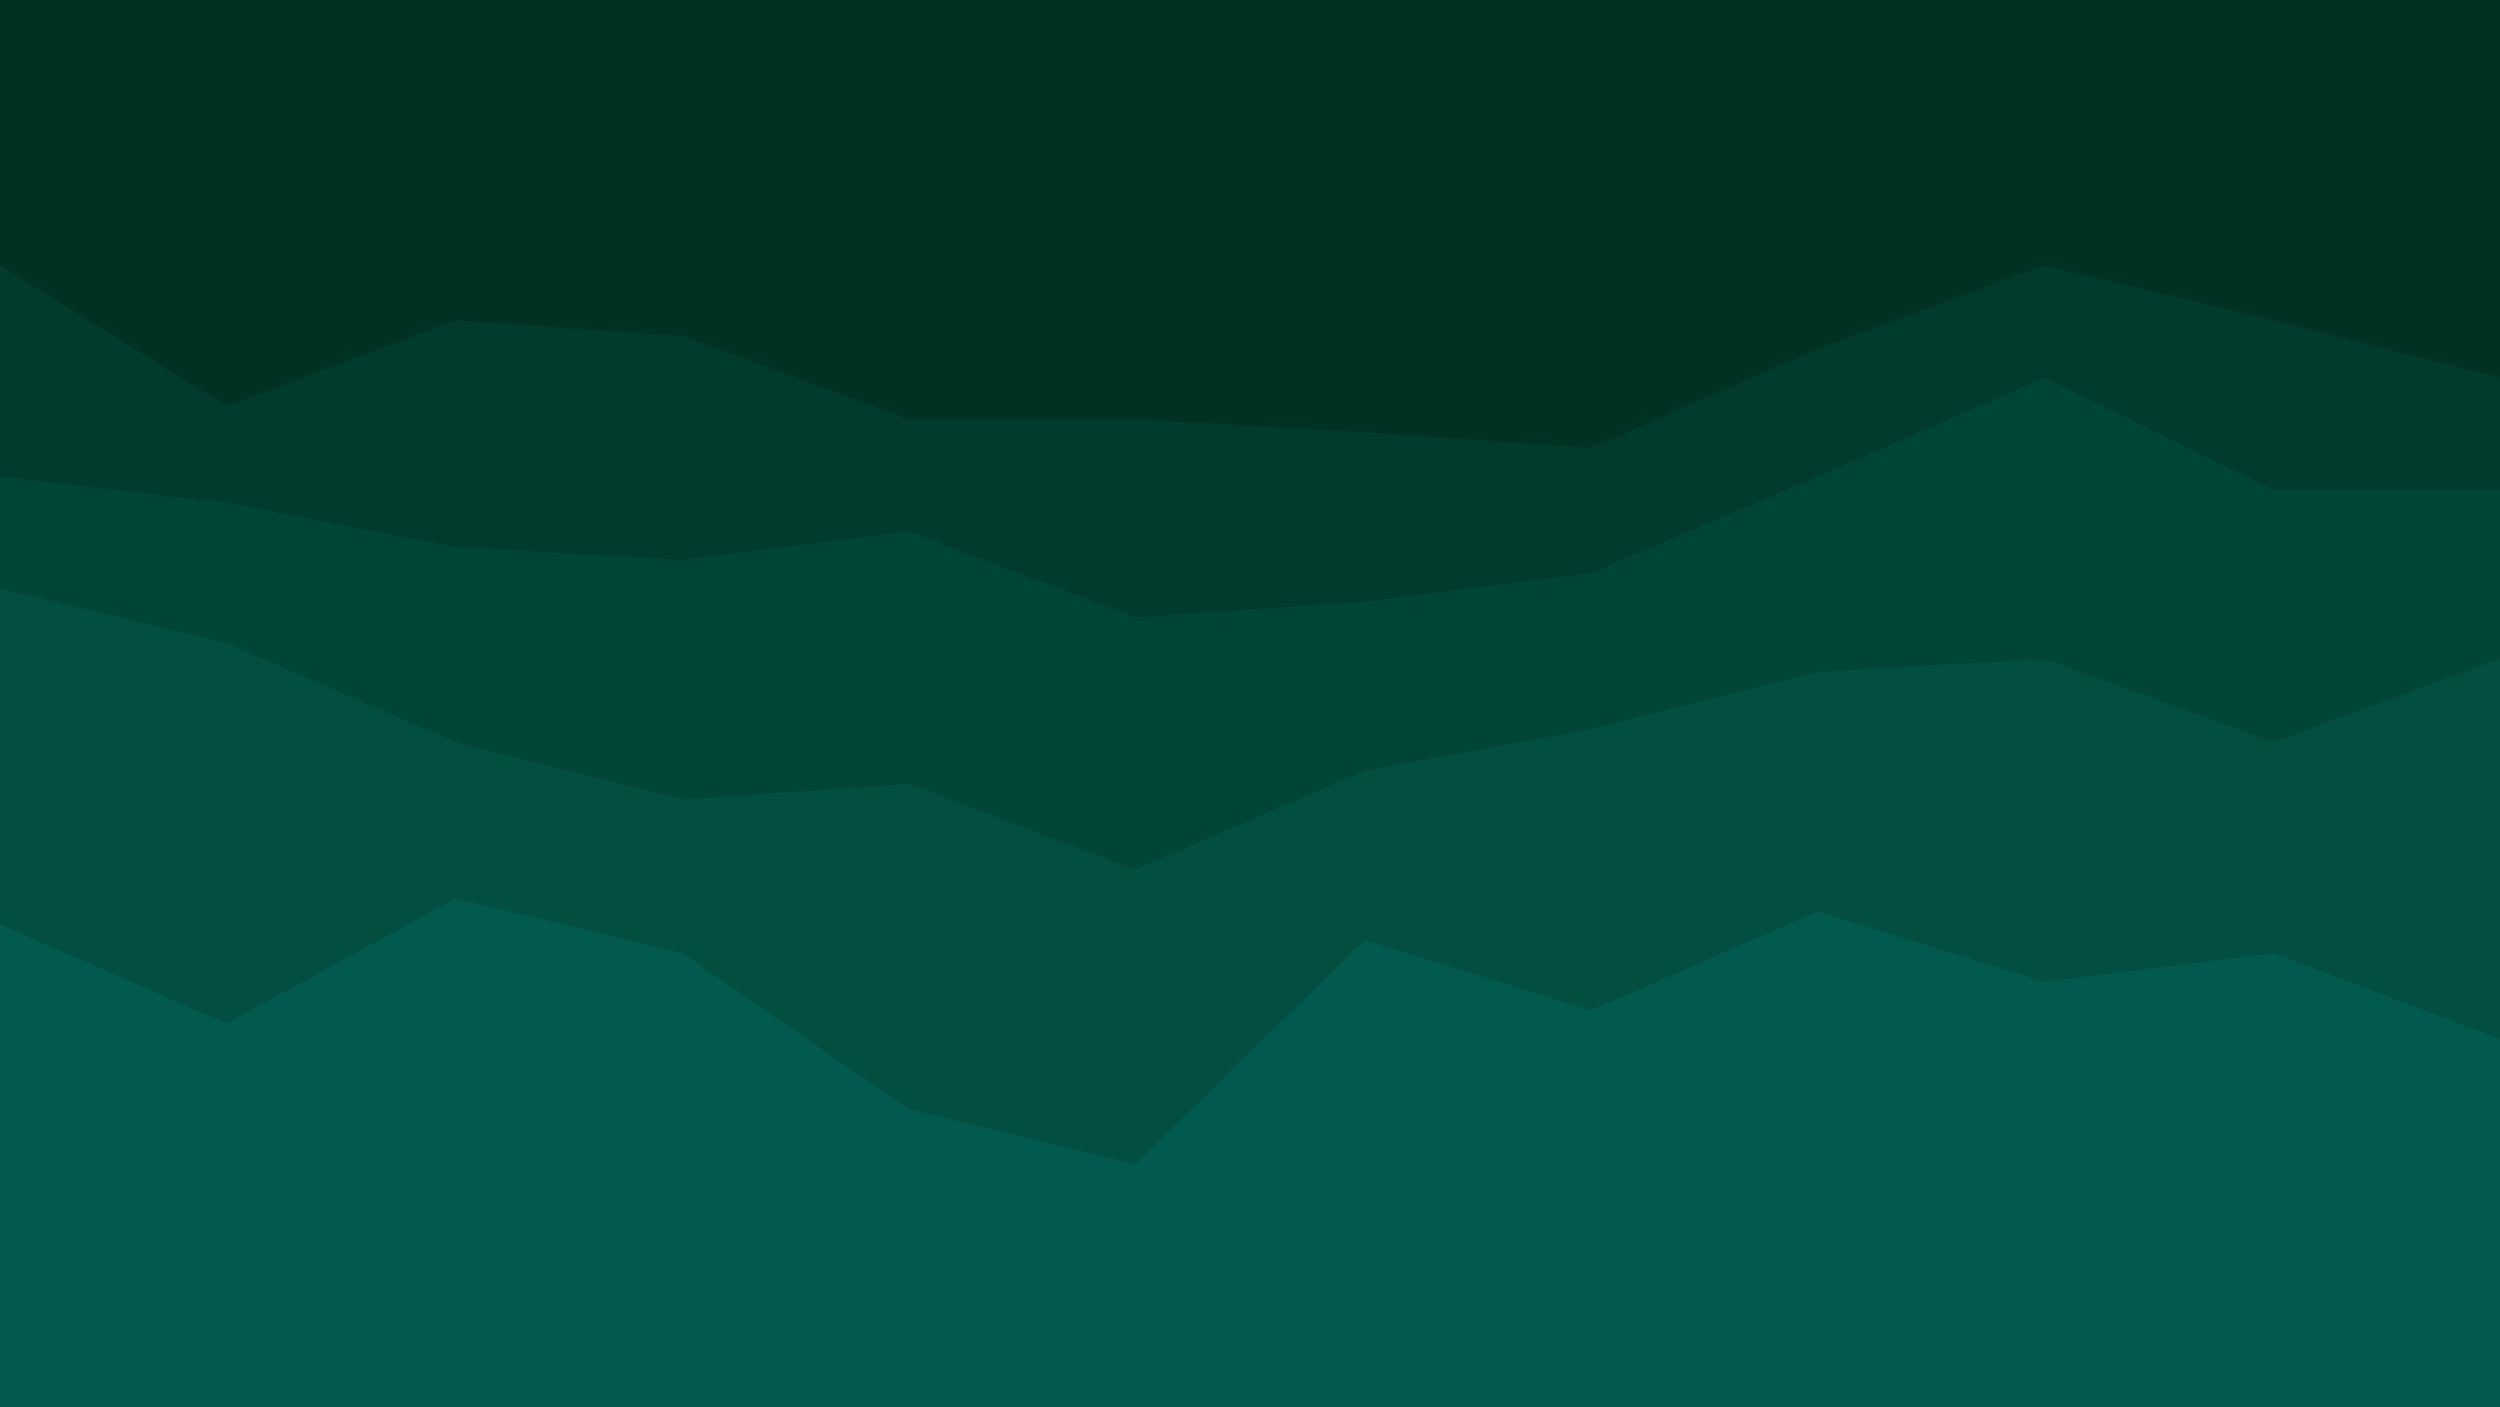
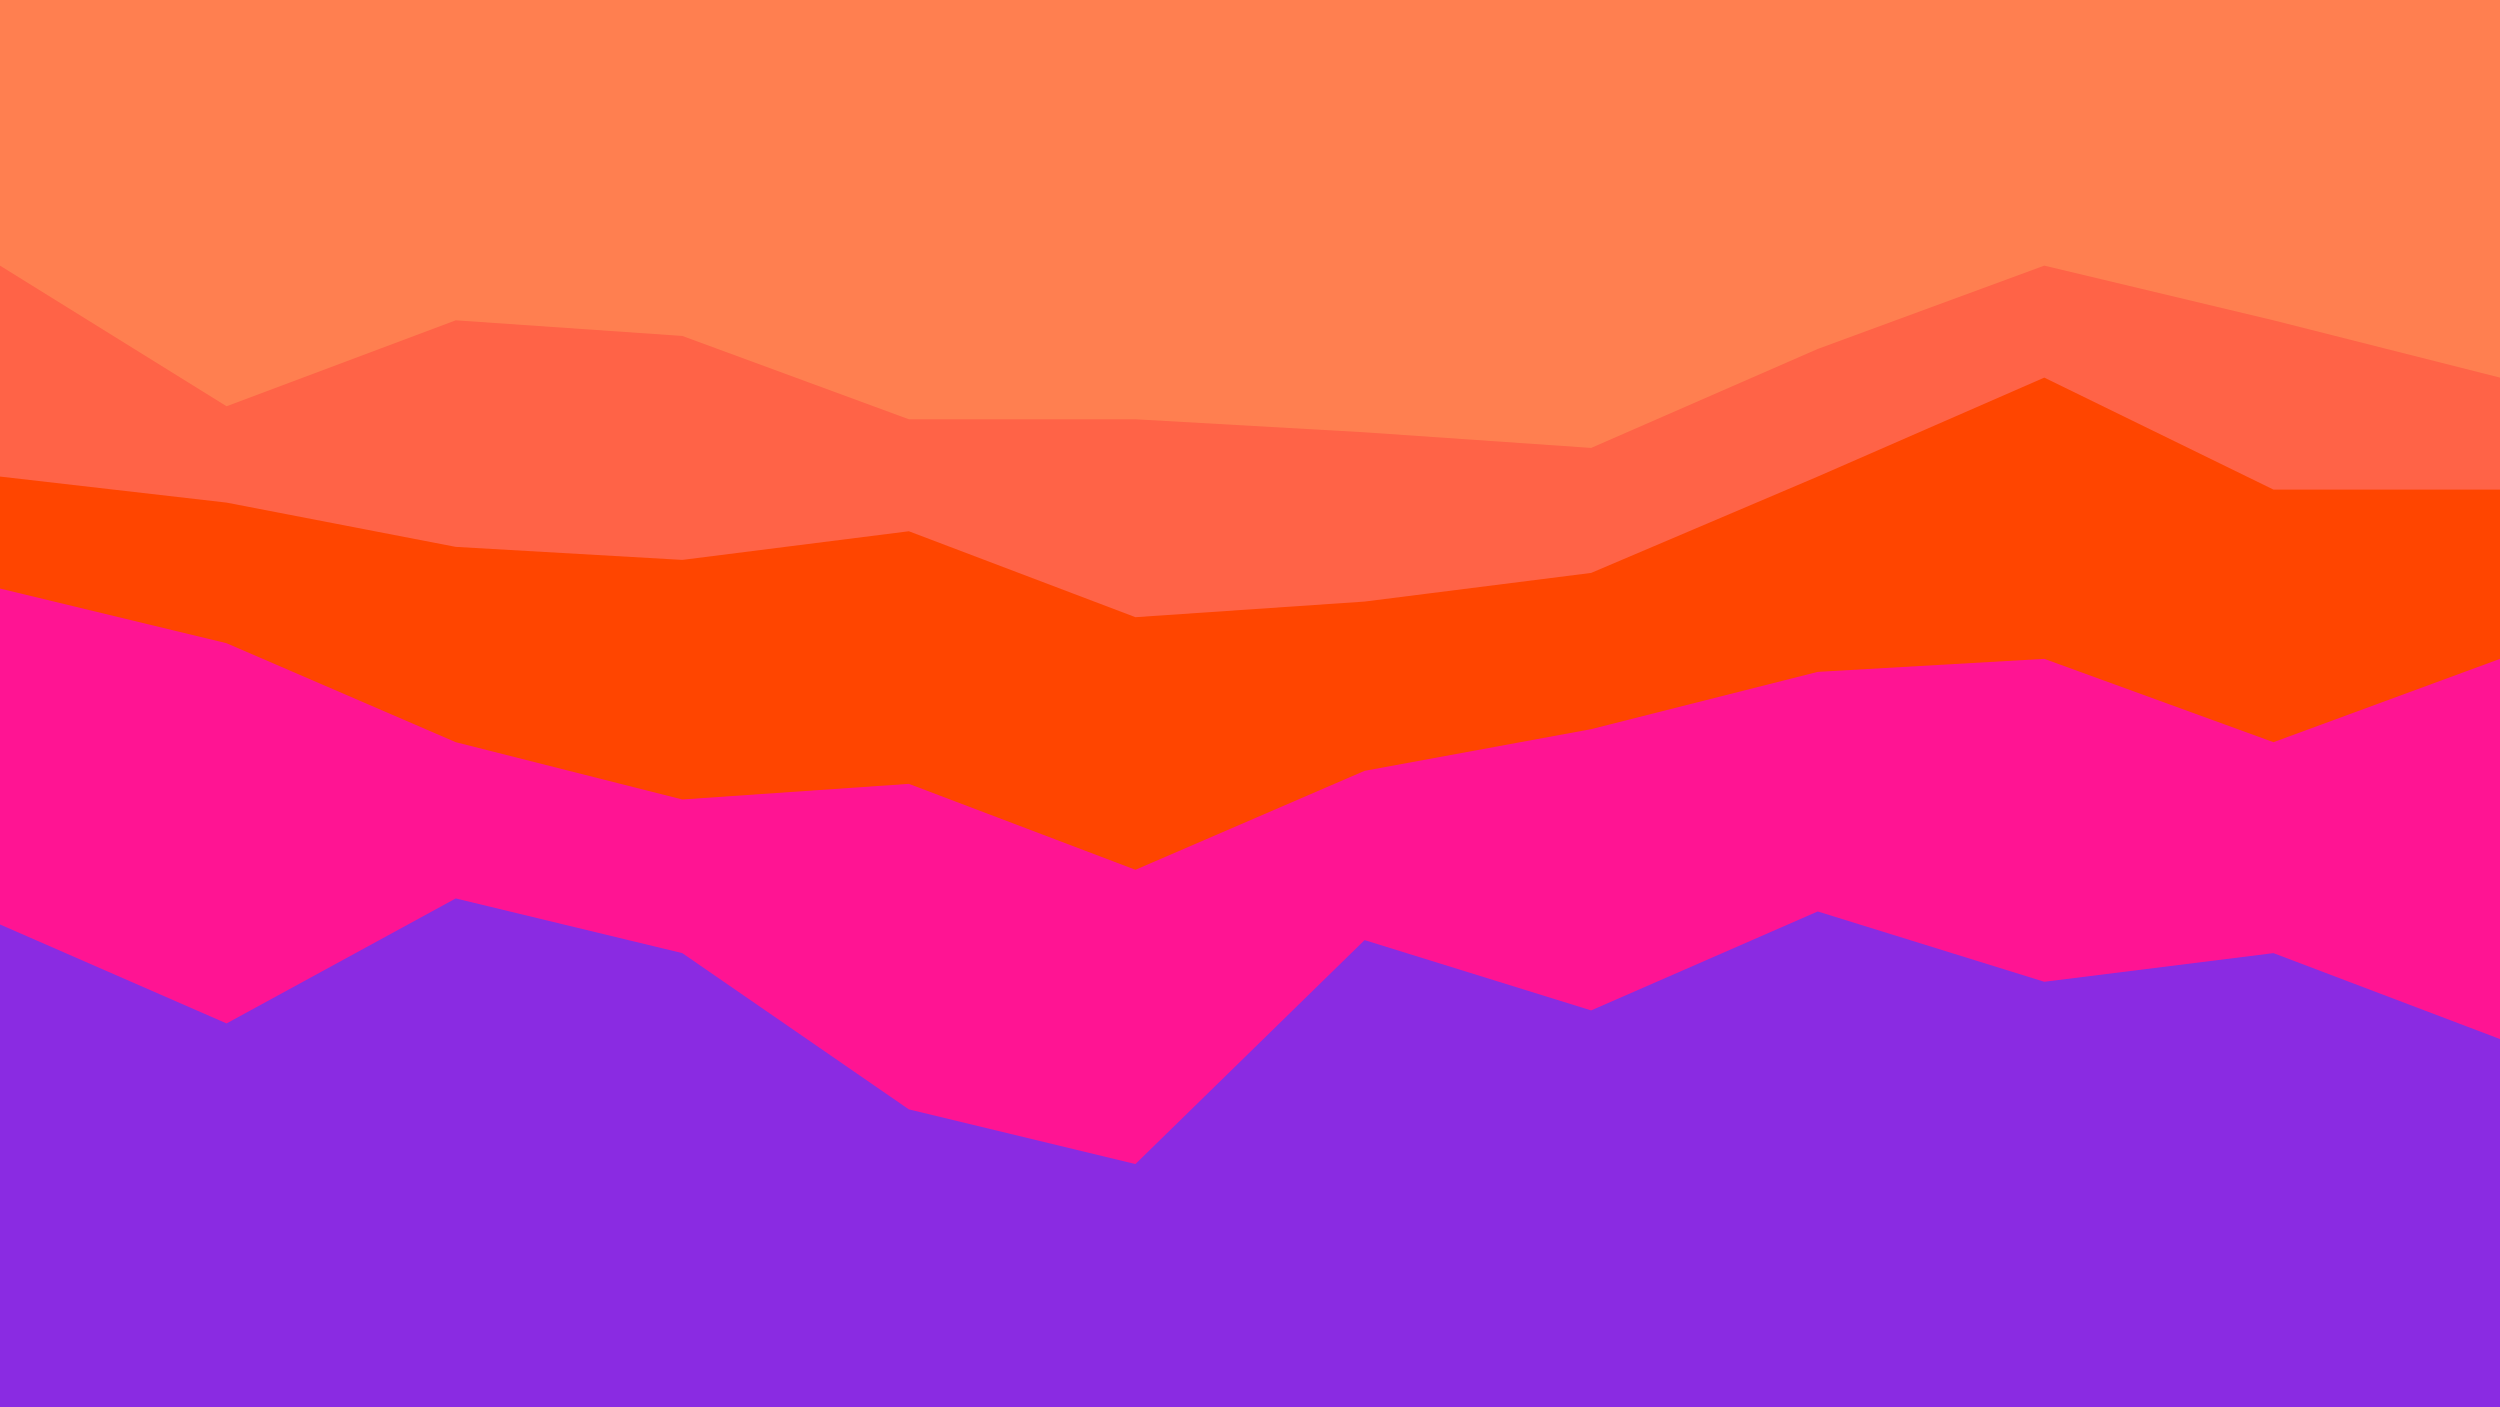
<svg xmlns="http://www.w3.org/2000/svg" id="visual" viewBox="0 0 960 540" width="960" height="540" version="1.1">
-   <path d="M0 104L87 158L175 125L262 131L349 163L436 163L524 168L611 174L698 136L785 104L873 125L960 147L960 0L873 0L785 0L698 0L611 0L524 0L436 0L349 0L262 0L175 0L87 0L0 0Z" fill="#003223" />
-   <path d="M0 185L87 195L175 212L262 217L349 206L436 239L524 233L611 222L698 185L785 147L873 190L960 190L960 145L873 123L785 102L698 134L611 172L524 166L436 161L349 161L262 129L175 123L87 156L0 102Z" fill="#013b2d" />
-   <path d="M0 228L87 249L175 287L262 309L349 303L436 336L524 298L611 282L698 260L785 255L873 287L960 255L960 188L873 188L785 145L698 183L611 220L524 231L436 237L349 204L262 215L175 210L87 193L0 183Z" fill="#014537" />
-   <path d="M0 357L87 395L175 347L262 368L349 428L436 449L524 363L611 390L698 352L785 379L873 368L960 401L960 253L873 285L785 253L698 258L611 280L524 296L436 334L349 301L262 307L175 285L87 247L0 226Z" fill="#024f42" />
-   <path d="M0 541L87 541L175 541L262 541L349 541L436 541L524 541L611 541L698 541L785 541L873 541L960 541L960 399L873 366L785 377L698 350L611 388L524 361L436 447L349 426L262 366L175 345L87 393L0 355Z" fill="#02594e" />
+   <path d="M0 104L87 158L175 125L262 131L349 163L436 163L524 168L611 174L698 136L785 104L873 125L960 147L960 0L873 0L785 0L698 0L611 0L524 0L436 0L349 0L262 0L175 0L87 0L0 0Z" fill="#ff7f50" />
+   <path d="M0 185L87 195L175 212L262 217L349 206L436 239L524 233L611 222L698 185L785 147L873 190L960 190L960 145L873 123L785 102L698 134L611 172L524 166L436 161L349 161L262 129L175 123L87 156L0 102Z" fill="#ff6347" />
+   <path d="M0 228L87 249L175 287L262 309L349 303L436 336L524 298L611 282L698 260L785 255L873 287L960 255L960 188L873 188L785 145L698 183L611 220L524 231L436 237L349 204L262 215L175 210L87 193L0 183Z" fill="#ff4500" />
+   <path d="M0 357L87 395L175 347L262 368L349 428L436 449L524 363L611 390L698 352L785 379L873 368L960 401L960 253L873 285L785 253L698 258L611 280L524 296L436 334L349 301L262 307L175 285L87 247L0 226Z" fill="#ff1493" />
+   <path d="M0 541L87 541L175 541L262 541L349 541L436 541L524 541L611 541L698 541L785 541L873 541L960 541L960 399L873 366L785 377L698 350L611 388L524 361L436 447L349 426L262 366L175 345L87 393L0 355Z" fill="#8a2be2" />
</svg>
